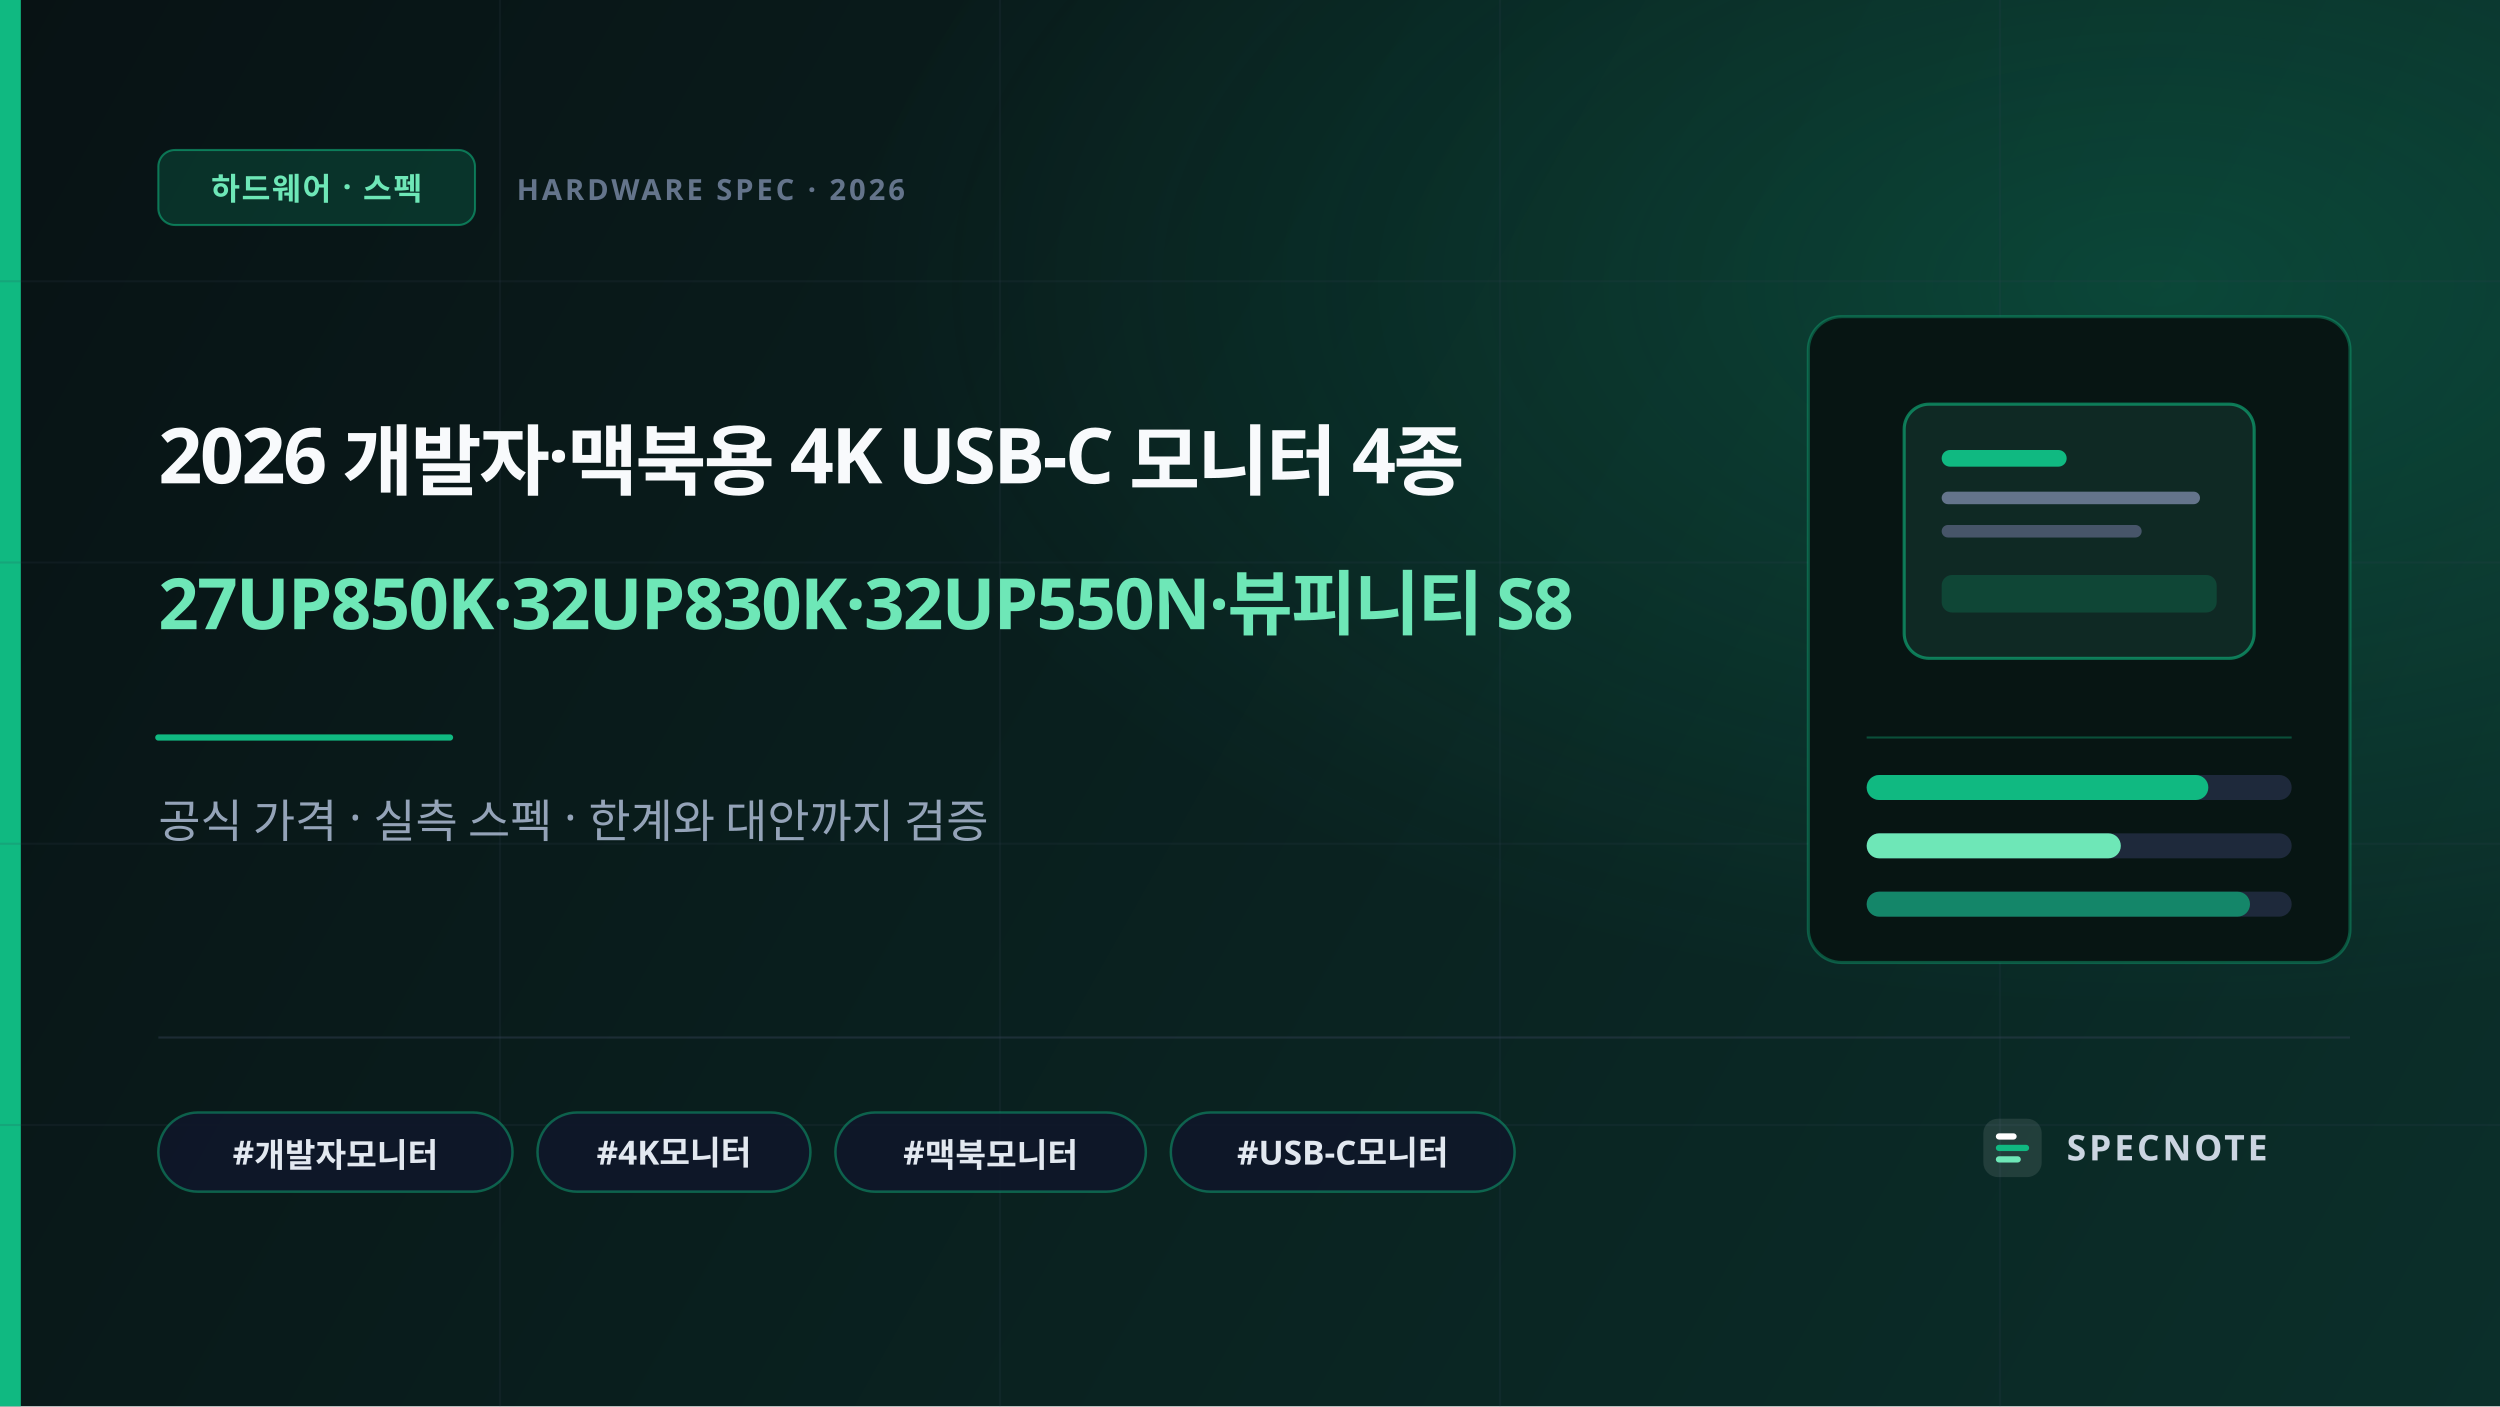
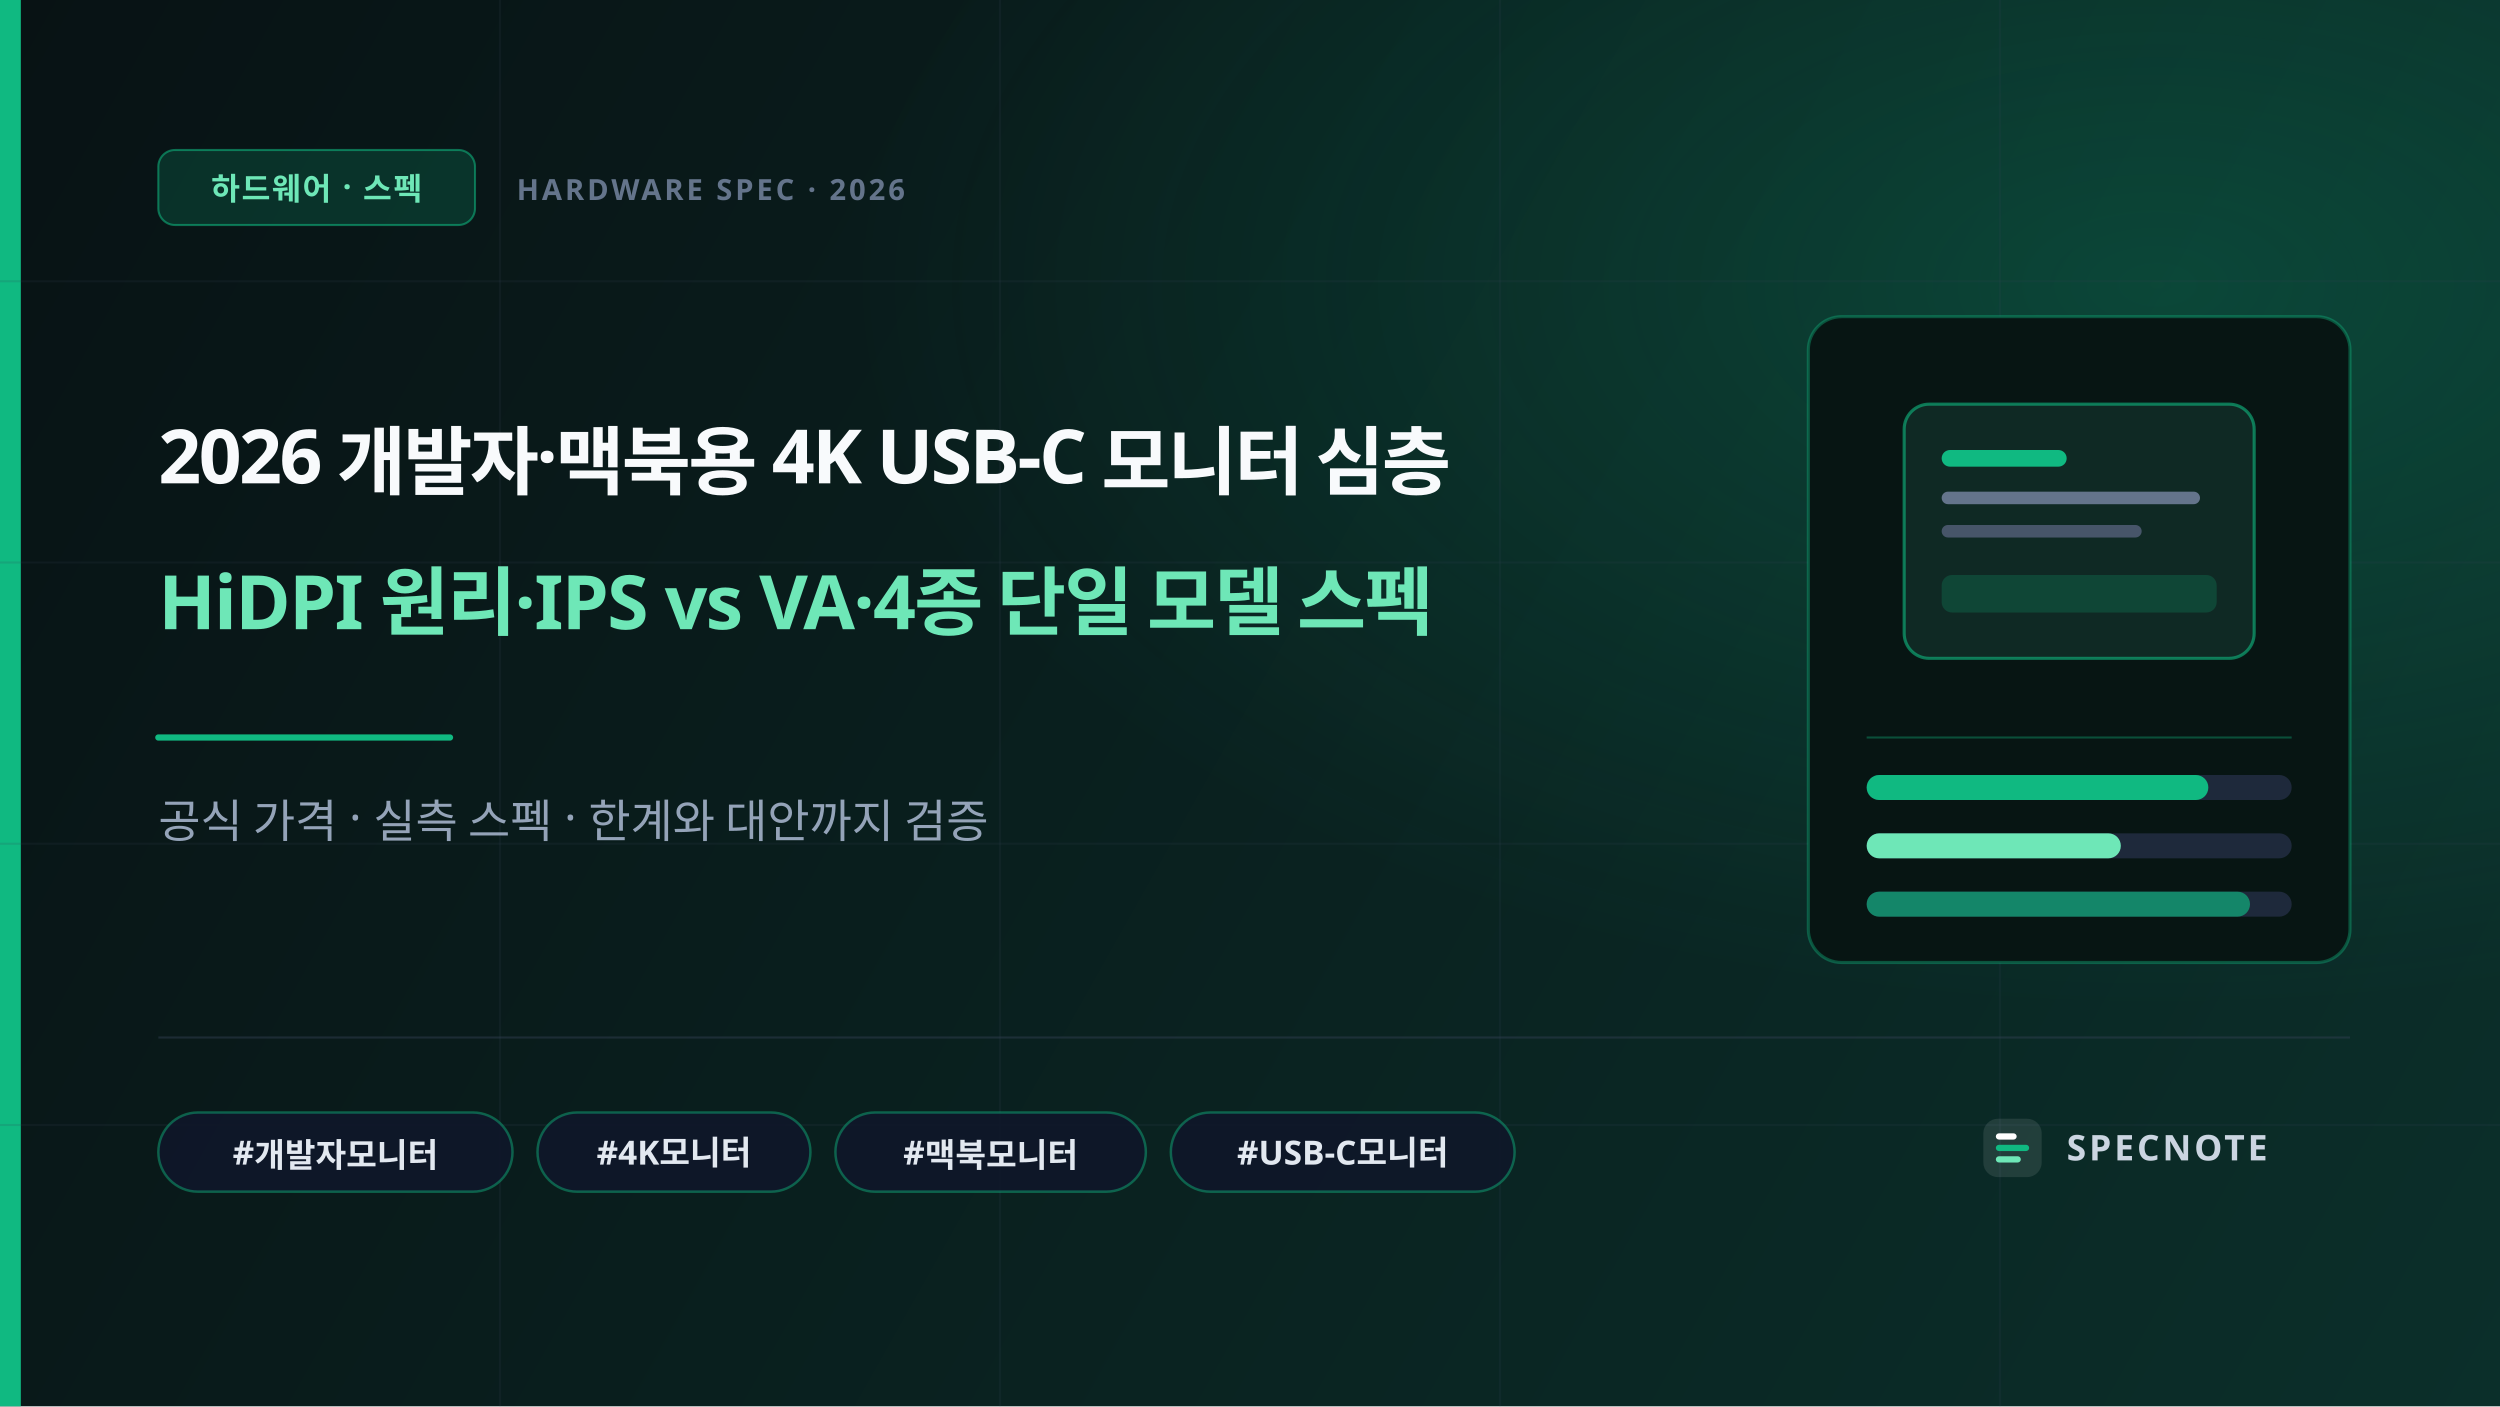
<svg xmlns="http://www.w3.org/2000/svg" viewBox="0 0 1200 675" fill="none">
  <defs>
    <linearGradient id="bg" x1="0" y1="0" x2="1200" y2="675" gradientUnits="userSpaceOnUse">
      <stop offset="0%" stop-color="#081214" />
      <stop offset="100%" stop-color="#0B2F2A" />
    </linearGradient>
    <radialGradient id="glow" cx="0.86" cy="0.2" r="0.52">
      <stop offset="0%" stop-color="#10B981" stop-opacity="0.22" />
      <stop offset="100%" stop-color="#10B981" stop-opacity="0" />
    </radialGradient>
  </defs>
  <rect width="1200" height="675" fill="url(#bg)" />
  <rect width="1200" height="675" fill="url(#glow)" />
  <rect x="0" y="0" width="10" height="675" fill="#10B981" />
  <g stroke="#334155" stroke-opacity="0.16">
    <path d="M0 135H1200M0 270H1200M0 405H1200M0 540H1200" />
    <path d="M240 0V675M480 0V675M720 0V675M960 0V675" />
  </g>
  <rect x="76" y="72" width="152" height="36" rx="8" fill="#10B981" fill-opacity="0.18" stroke="#10B981" stroke-opacity="0.55" />
  <text x="152" y="96" text-anchor="middle" fill="#6EE7B7" font-family="'Pretendard', 'Malgun Gothic', sans-serif" font-size="15" font-weight="800" letter-spacing="0.8">하드웨어 · 스펙</text>
  <text x="248" y="96" fill="#64748B" font-family="'Pretendard', 'Malgun Gothic', sans-serif" font-size="14" font-weight="700" letter-spacing="1.4">HARDWARE SPEC · 2026</text>
-   <text x="76" y="232" fill="#F8FAFC" font-family="'Pretendard', 'Apple SD Gothic Neo', 'Malgun Gothic', 'Noto Sans KR', sans-serif" font-size="37" font-weight="900" letter-spacing="-1.2">2026 개발자·맥북용 4K USB-C 모니터 4종</text>
-   <text x="76" y="302" fill="#6EE7B7" font-family="'Pretendard', 'Apple SD Gothic Neo', 'Malgun Gothic', 'Noto Sans KR', sans-serif" font-size="34" font-weight="800" letter-spacing="-0.8">27UP850K·32UP830K·32UP550N·뷰피니티 S8</text>
+   <text x="76" y="232" fill="#F8FAFC" font-family="'Pretendard', 'Apple SD Gothic Neo', 'Malgun Gothic', 'Noto Sans KR', sans-serif" font-size="36" font-weight="900" letter-spacing="-1.2">2026 개발자·맥북용 4K USB-C 모니터 심층</text>
+   <text x="76" y="302" fill="#6EE7B7" font-family="'Pretendard', 'Apple SD Gothic Neo', 'Malgun Gothic', 'Noto Sans KR', sans-serif" font-size="36" font-weight="800" letter-spacing="-0.8">HiDPI 원리·IPS vs VA·4종 단일 모델 스펙</text>
  <line x1="76" y1="354" x2="216" y2="354" stroke="#10B981" stroke-width="3" stroke-linecap="round" />
  <text x="76" y="402" fill="#94A3B8" font-family="'Pretendard', 'Apple SD Gothic Neo', 'Malgun Gothic', sans-serif" font-size="22" font-weight="500">공식 가격 · 실측 스펙 · 한계와 대안까지 검증</text>
  <g transform="translate(868, 152)">
    <rect width="260" height="310" rx="16" fill="#071513" stroke="#10B981" stroke-opacity="0.38" stroke-width="1.5" />
    <rect x="46" y="42" width="168" height="122" rx="12" fill="#0F2924" stroke="#10B981" stroke-opacity="0.6" stroke-width="1.5" />
    <rect x="64" y="64" width="60" height="8" rx="4" fill="#10B981" />
    <rect x="64" y="84" width="124" height="6" rx="3" fill="#64748B" />
    <rect x="64" y="100" width="96" height="6" rx="3" fill="#475569" />
    <rect x="64" y="124" width="132" height="18" rx="5" fill="#10B981" fill-opacity="0.2" />
    <line x1="28" y1="202" x2="232" y2="202" stroke="#10B981" stroke-opacity="0.35" />
    <rect x="28" y="220" width="204" height="12" rx="6" fill="#1E293B" />
    <rect x="28" y="220" width="164" height="12" rx="6" fill="#10B981" />
    <rect x="28" y="248" width="204" height="12" rx="6" fill="#1E293B" />
    <rect x="28" y="248" width="122" height="12" rx="6" fill="#6EE7B7" />
    <rect x="28" y="276" width="204" height="12" rx="6" fill="#1E293B" />
    <rect x="28" y="276" width="184" height="12" rx="6" fill="#10B981" fill-opacity="0.65" />
  </g>
  <line x1="76" y1="498" x2="1128" y2="498" stroke="#334155" stroke-opacity="0.45" />
  <rect x="76" y="534" width="170" height="38" rx="19" fill="#0F172A" fill-opacity="0.9" stroke="#10B981" stroke-opacity="0.45" stroke-width="1.2" />
  <text x="161" y="559" text-anchor="middle" fill="#E2E8F0" font-family="'Pretendard', 'Apple SD Gothic Neo', 'Malgun Gothic', sans-serif" font-size="16" font-weight="700">#개발자모니터</text>
  <rect x="258" y="534" width="131" height="38" rx="19" fill="#0F172A" fill-opacity="0.9" stroke="#10B981" stroke-opacity="0.45" stroke-width="1.2" />
  <text x="323.5" y="559" text-anchor="middle" fill="#E2E8F0" font-family="'Pretendard', 'Apple SD Gothic Neo', 'Malgun Gothic', sans-serif" font-size="16" font-weight="700">#4K모니터</text>
  <rect x="401" y="534" width="149" height="38" rx="19" fill="#0F172A" fill-opacity="0.9" stroke="#10B981" stroke-opacity="0.45" stroke-width="1.2" />
  <text x="475.5" y="559" text-anchor="middle" fill="#E2E8F0" font-family="'Pretendard', 'Apple SD Gothic Neo', 'Malgun Gothic', sans-serif" font-size="16" font-weight="700">#맥북모니터</text>
  <rect x="562" y="534" width="165" height="38" rx="19" fill="#0F172A" fill-opacity="0.9" stroke="#10B981" stroke-opacity="0.45" stroke-width="1.2" />
  <text x="644.5" y="559" text-anchor="middle" fill="#E2E8F0" font-family="'Pretendard', 'Apple SD Gothic Neo', 'Malgun Gothic', sans-serif" font-size="16" font-weight="700">#USB-C모니터</text>
  <g transform="translate(952, 537)">
    <rect width="28" height="28" rx="7" fill="#FFFFFF" fill-opacity="0.1" />
    <rect x="6" y="7" width="10" height="3" rx="1.5" fill="#FFFFFF" />
    <rect x="6" y="12.5" width="16" height="3" rx="1.5" fill="#10B981" />
    <rect x="6" y="18" width="12" height="3" rx="1.5" fill="#6EE7B7" />
    <text x="40" y="20" fill="#CBD5E1" font-family="'Pretendard', 'Malgun Gothic', sans-serif" font-size="17" font-weight="800" letter-spacing="1.4">SPECNOTE</text>
  </g>
</svg>
